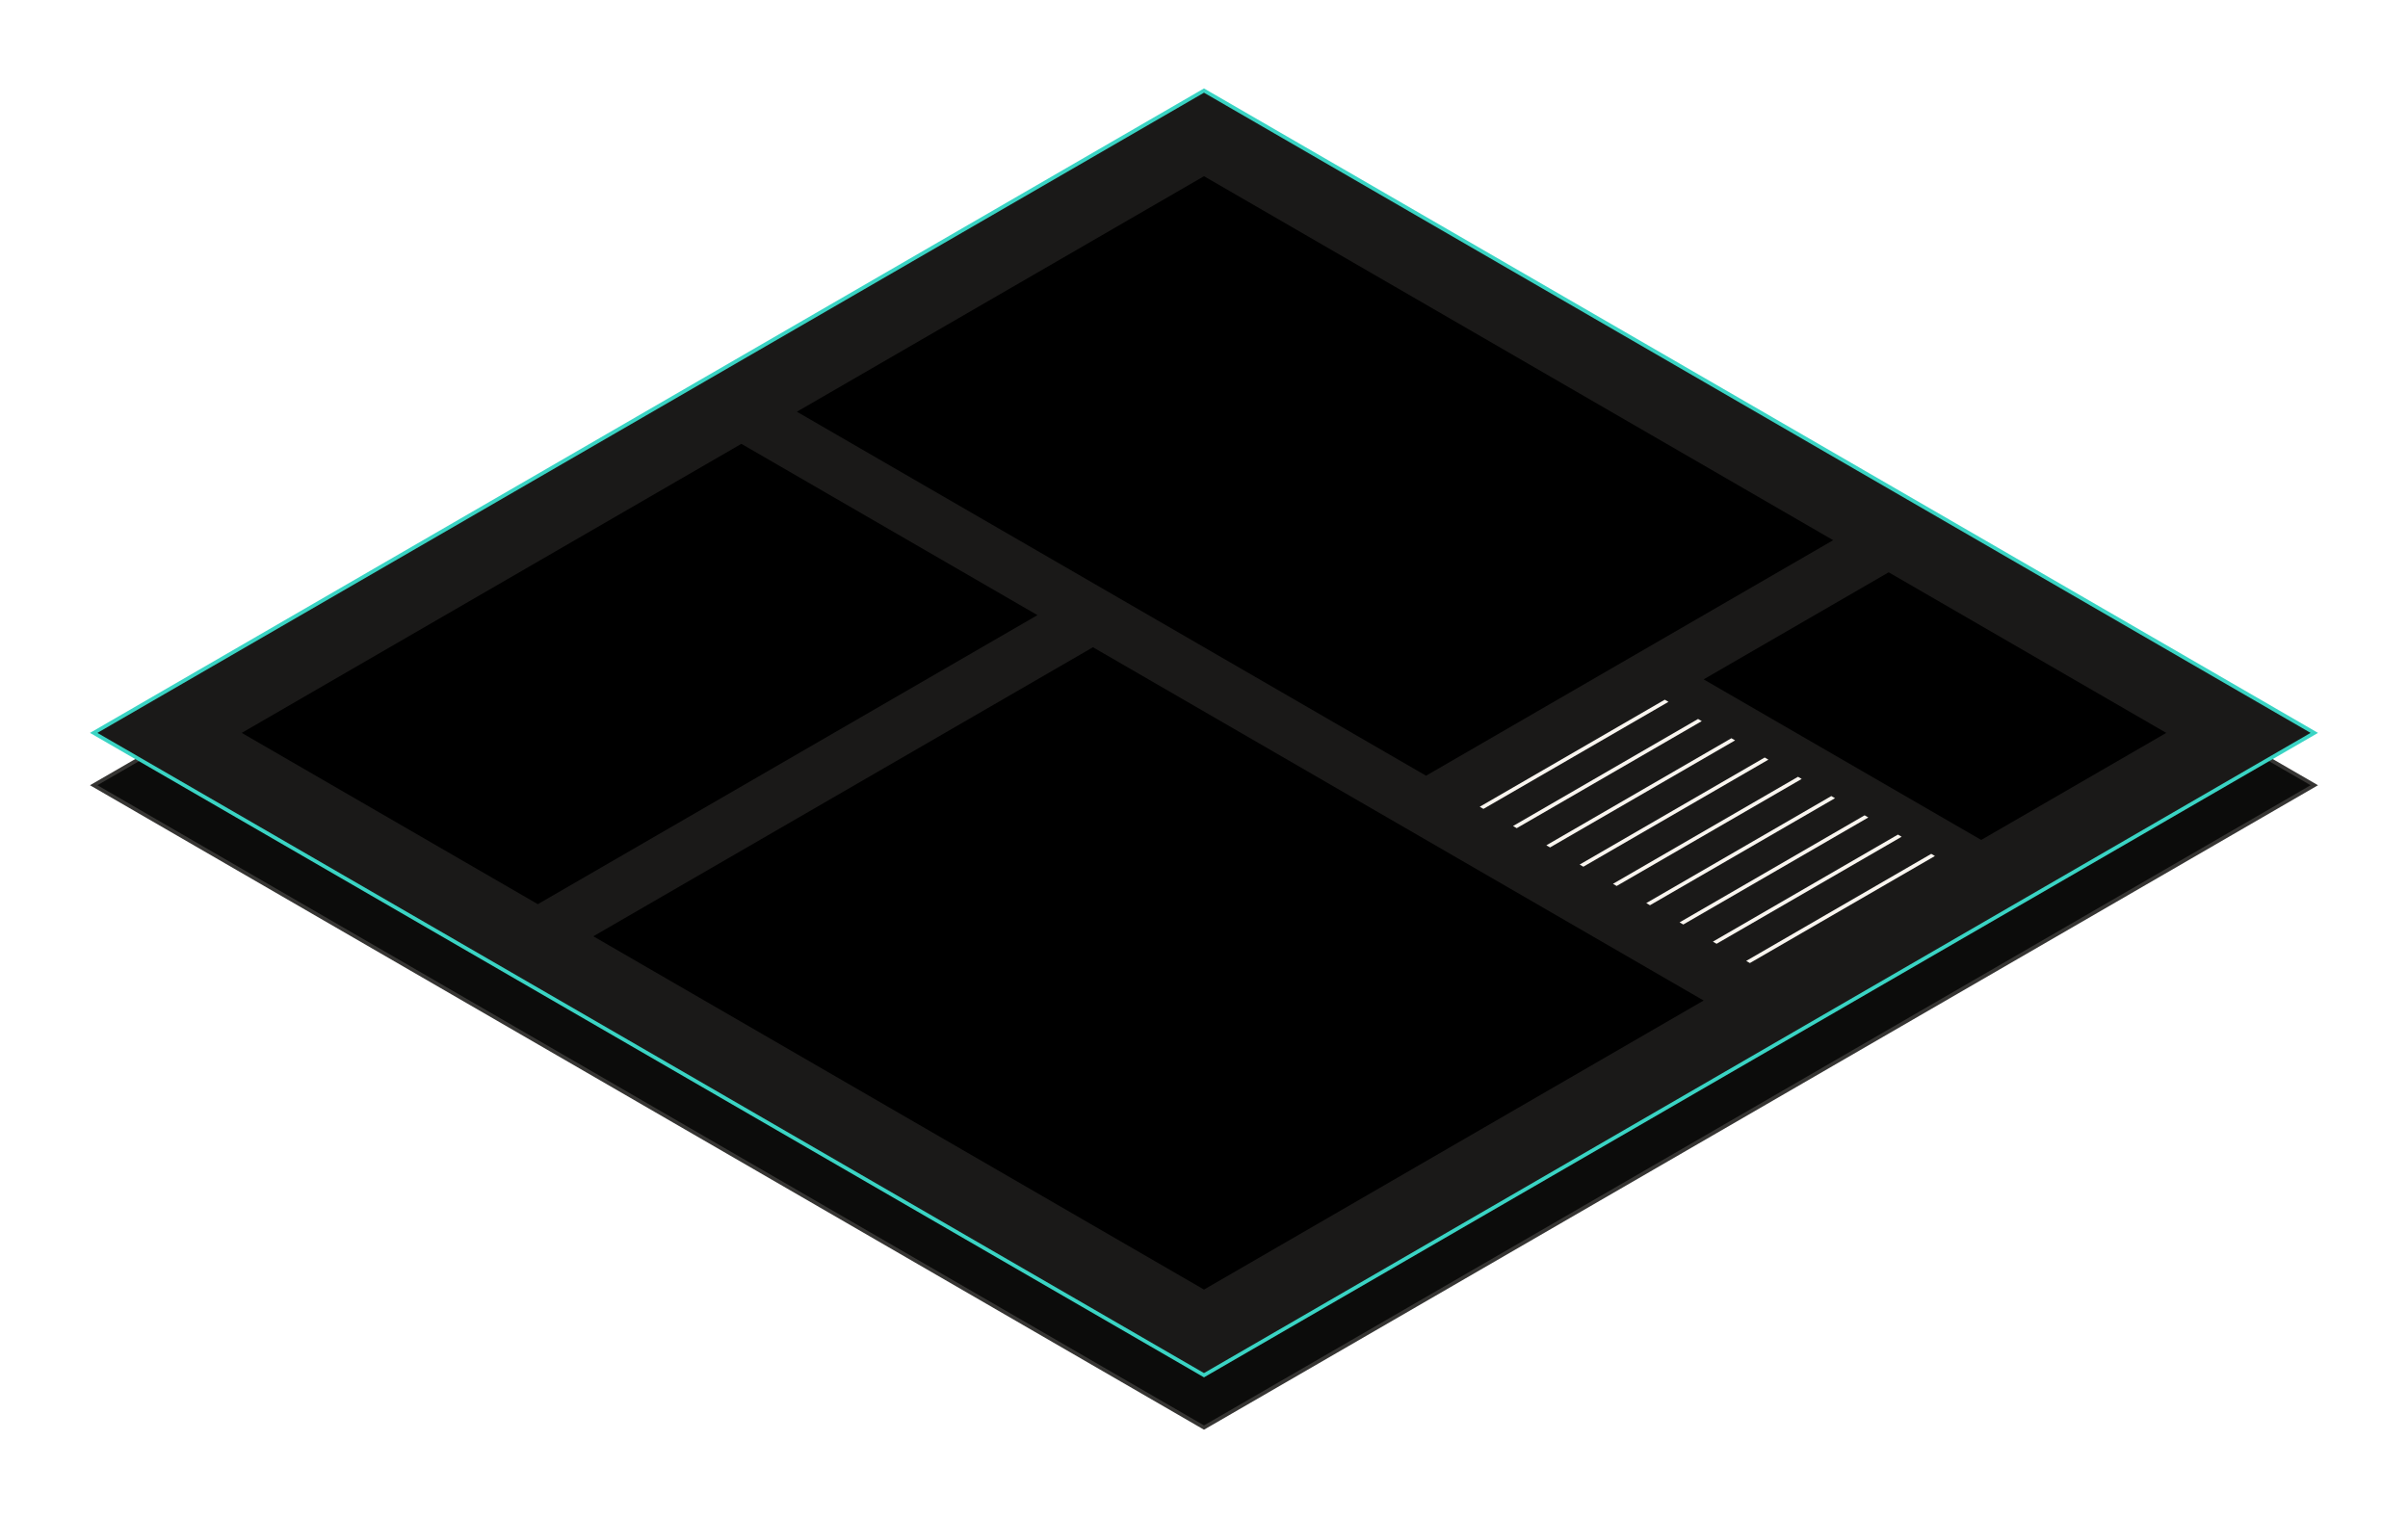
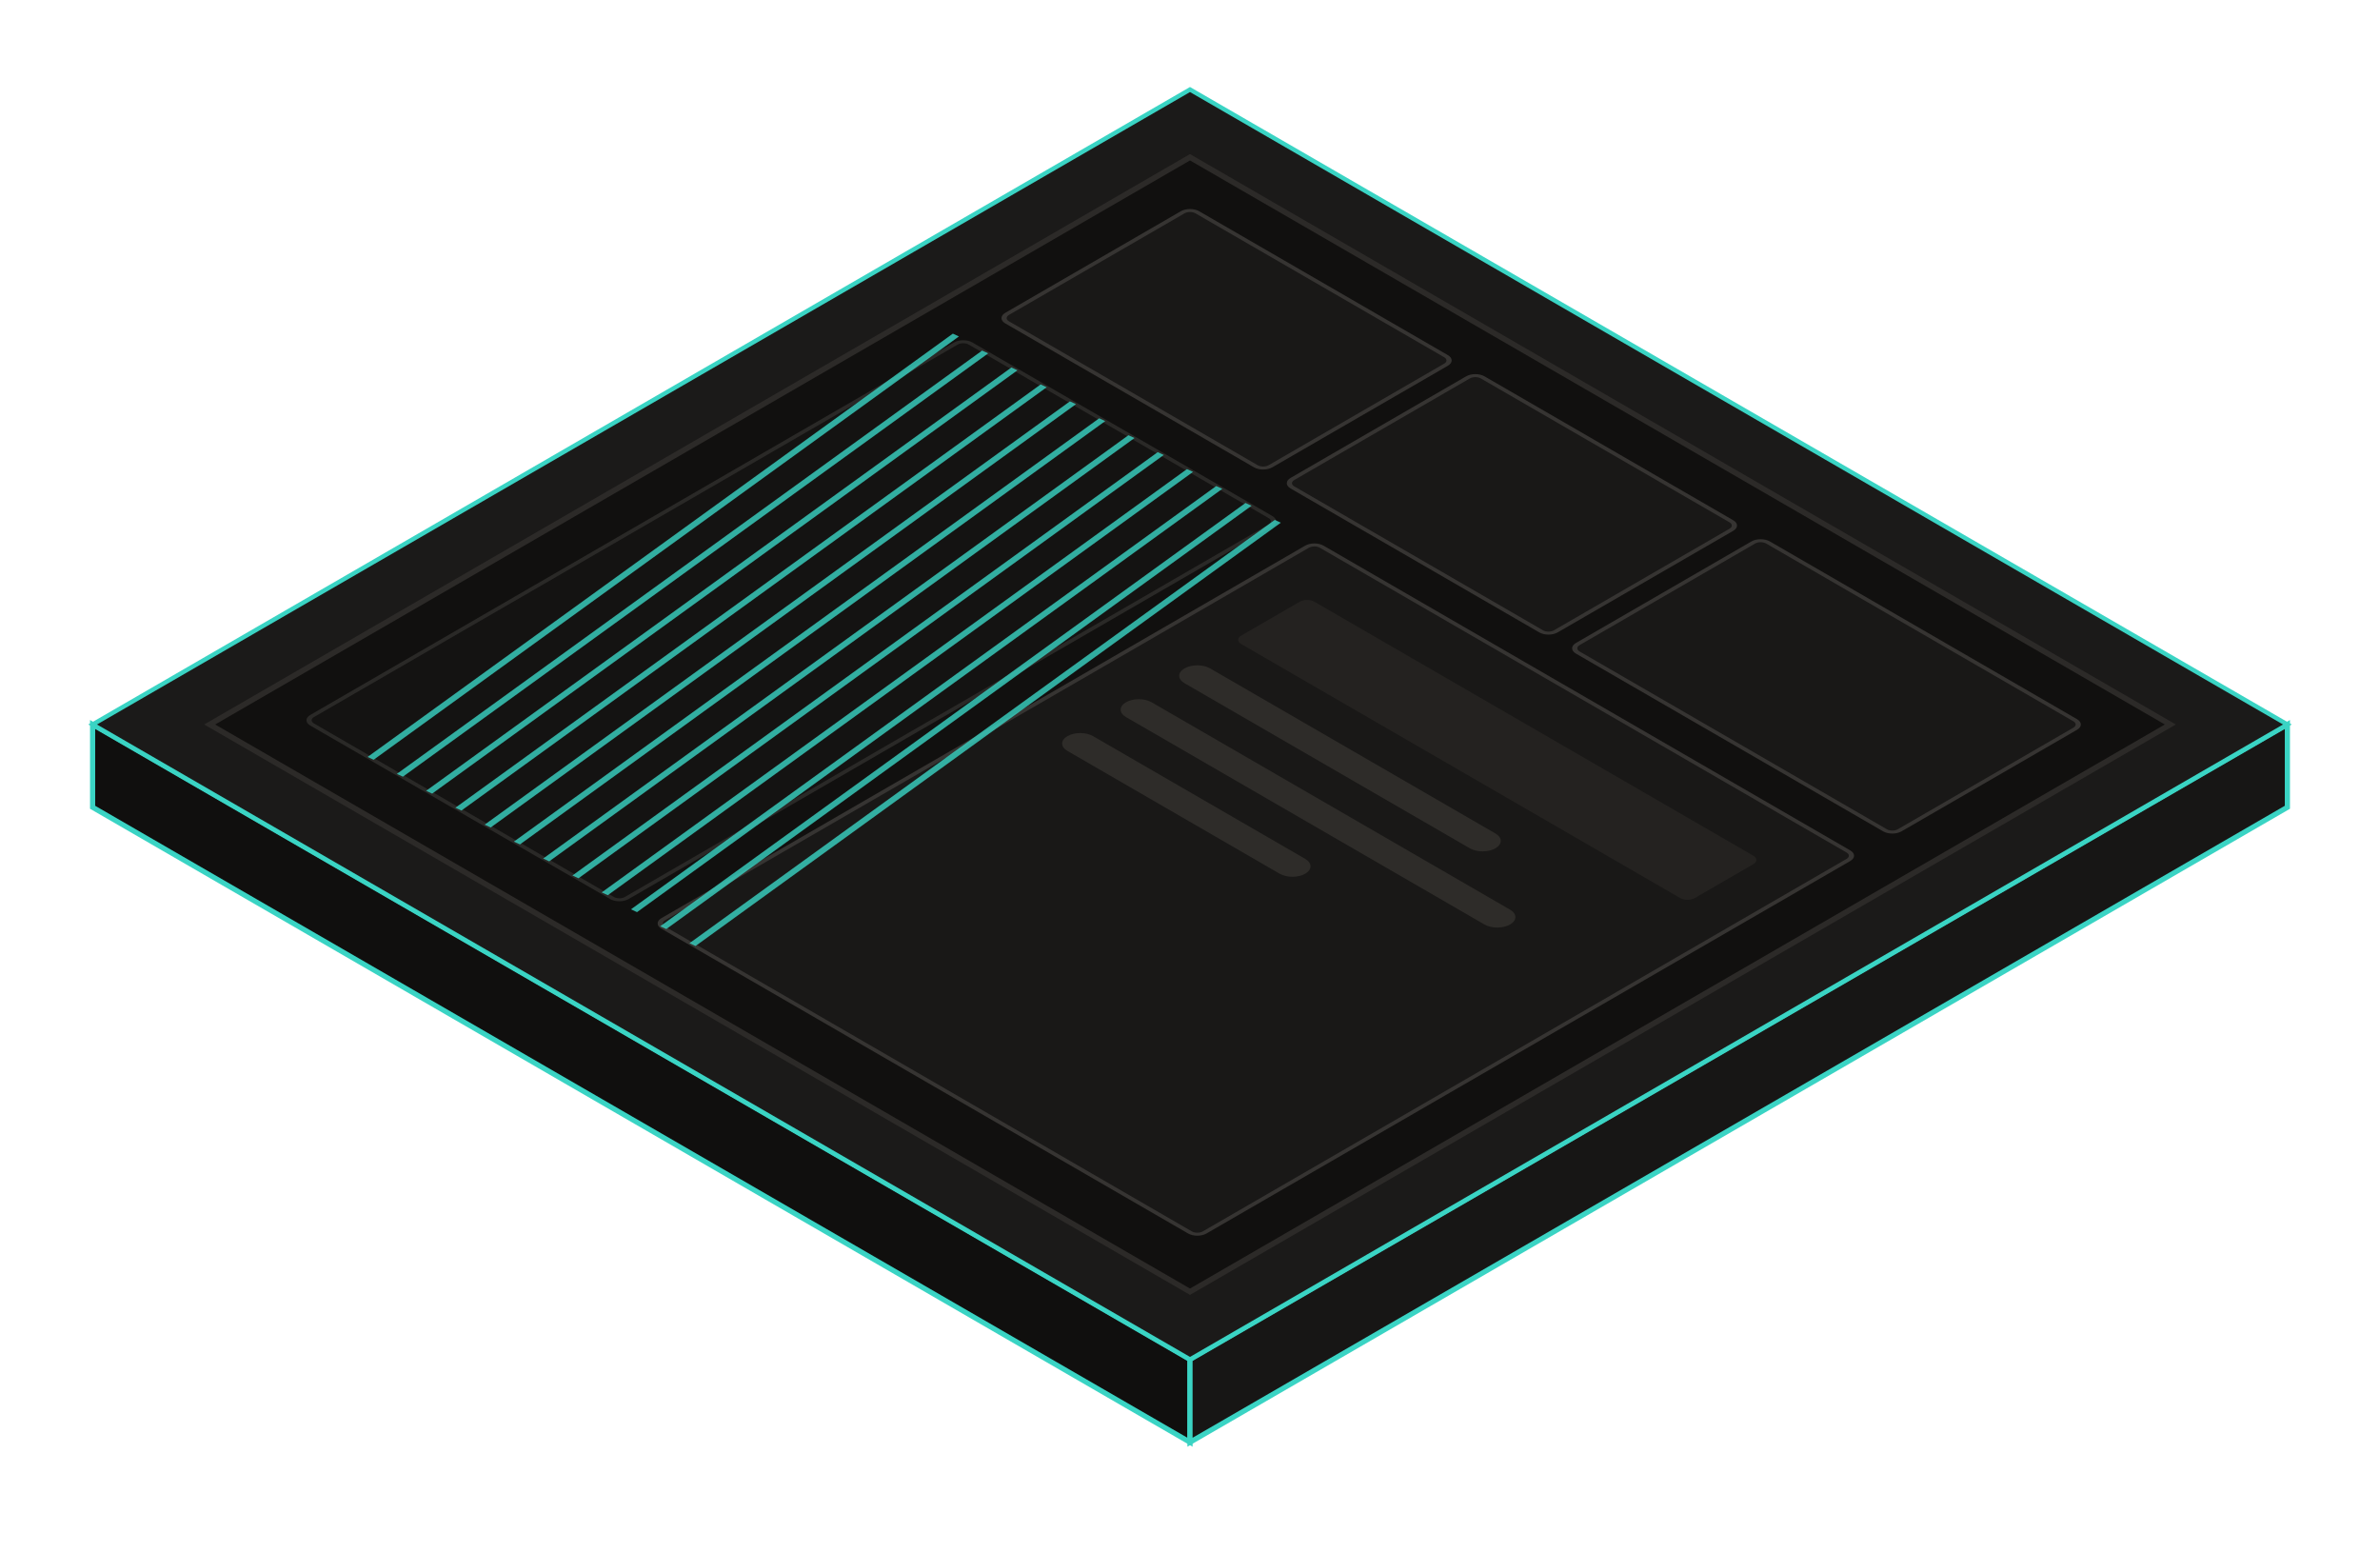
- <svg xmlns="http://www.w3.org/2000/svg" viewBox="-230 -140 460 290" width="460" height="290">
-   <g transform="translate(0 10) matrix(0.707 0.409 -0.707 0.409 0 0)">
-     <rect x="-150" y="-150" width="300" height="300" fill="#0c0c0b" stroke="#363533" stroke-width="1" />
-   </g>
+ <svg xmlns="http://www.w3.org/2000/svg" viewBox="-230 -140 460 300" width="460" height="300">
+   <polygon points="-212.1,0 0,122.7 0,138.7 -212.1,16" fill="#100f0e" stroke="#3ad4c4" stroke-width="1" />
+   <polygon points="0,122.7 212.1,0 212.1,16 0,138.7" fill="#171615" stroke="#3ad4c4" stroke-width="1" />
  <g transform="matrix(0.707 0.409 -0.707 0.409 0 0)">
-     <rect x="-150" y="-150" width="300" height="300" fill="#1a1918" stroke="#3ad4c4" stroke-width="1" />
-     <rect x="-130" y="-130" width="170" height="110" fill="#000000" />
-     <rect x="-130" y="-5" width="80" height="135" fill="#000000" />
-     <rect x="-35" y="-5" width="165" height="135" fill="#000000" />
-     <rect x="55" y="-130" width="75" height="50" fill="#000000" />
-     <line x1="55" y1="-70" x2="55" y2="-20" stroke="#f9f5ef" stroke-width="1" />
-     <line x1="64" y1="-70" x2="64" y2="-20" stroke="#f9f5ef" stroke-width="1" />
-     <line x1="73" y1="-70" x2="73" y2="-20" stroke="#f9f5ef" stroke-width="1" />
-     <line x1="82" y1="-70" x2="82" y2="-20" stroke="#f9f5ef" stroke-width="1" />
-     <line x1="91" y1="-70" x2="91" y2="-20" stroke="#f9f5ef" stroke-width="1" />
-     <line x1="100" y1="-70" x2="100" y2="-20" stroke="#f9f5ef" stroke-width="1" />
-     <line x1="109" y1="-70" x2="109" y2="-20" stroke="#f9f5ef" stroke-width="1" />
-     <line x1="118" y1="-70" x2="118" y2="-20" stroke="#f9f5ef" stroke-width="1" />
-     <line x1="127" y1="-70" x2="127" y2="-20" stroke="#f9f5ef" stroke-width="1" />
+     <rect x="-150" y="-150" width="300" height="300" fill="#1b1a19" stroke="#3ad4c4" stroke-width="1.2" />
+     <rect x="-134" y="-134" width="268" height="268" fill="#11100f" stroke="#2c2a28" stroke-width="1.5" />
+     <rect x="-122" y="-122" width="72" height="52" fill="#191817" stroke="#363432" stroke-width="1" rx="2" />
+     <rect x="-44" y="-122" width="72" height="52" fill="#191817" stroke="#363432" stroke-width="1" rx="2" />
+     <rect x="34" y="-122" width="88" height="52" fill="#191817" stroke="#363432" stroke-width="1" rx="2" />
+     <rect x="-26" y="-60" width="148" height="180" fill="#191817" stroke="#363432" stroke-width="1" rx="2" />
+     <rect x="-14" y="-46" width="124" height="20" fill="#242220" rx="2" />
+     <rect x="-14" y="-16" width="85" height="7" rx="3.5" fill="#2e2c29" />
+     <rect x="-14" y="0" width="105" height="7" rx="3.5" fill="#2e2c29" />
+     <rect x="-14" y="16" width="65" height="7" rx="3.5" fill="#2e2c29" />
+     <rect x="-122" y="-60" width="86" height="180" fill="#141312" stroke="#2a2927" stroke-width="1" rx="2" />
+     <line x1="-124" y1="-60" x2="-104" y2="120" stroke="#3ad4c4" stroke-width="1.5" opacity="0.8" />
+     <line x1="-116" y1="-60" x2="-96" y2="120" stroke="#3ad4c4" stroke-width="1.5" opacity="0.8" />
+     <line x1="-108" y1="-60" x2="-88" y2="120" stroke="#3ad4c4" stroke-width="1.5" opacity="0.8" />
+     <line x1="-100" y1="-60" x2="-80" y2="120" stroke="#3ad4c4" stroke-width="1.5" opacity="0.8" />
+     <line x1="-92" y1="-60" x2="-72" y2="120" stroke="#3ad4c4" stroke-width="1.5" opacity="0.8" />
+     <line x1="-84" y1="-60" x2="-64" y2="120" stroke="#3ad4c4" stroke-width="1.5" opacity="0.8" />
+     <line x1="-76" y1="-60" x2="-56" y2="120" stroke="#3ad4c4" stroke-width="1.5" opacity="0.8" />
+     <line x1="-68" y1="-60" x2="-48" y2="120" stroke="#3ad4c4" stroke-width="1.5" opacity="0.8" />
+     <line x1="-60" y1="-60" x2="-40" y2="120" stroke="#3ad4c4" stroke-width="1.5" opacity="0.8" />
+     <line x1="-52" y1="-60" x2="-32" y2="120" stroke="#3ad4c4" stroke-width="1.5" opacity="0.8" />
+     <line x1="-44" y1="-60" x2="-24" y2="120" stroke="#3ad4c4" stroke-width="1.5" opacity="0.8" />
+     <line x1="-36" y1="-60" x2="-16" y2="120" stroke="#3ad4c4" stroke-width="1.5" opacity="0.8" />
  </g>
</svg>
